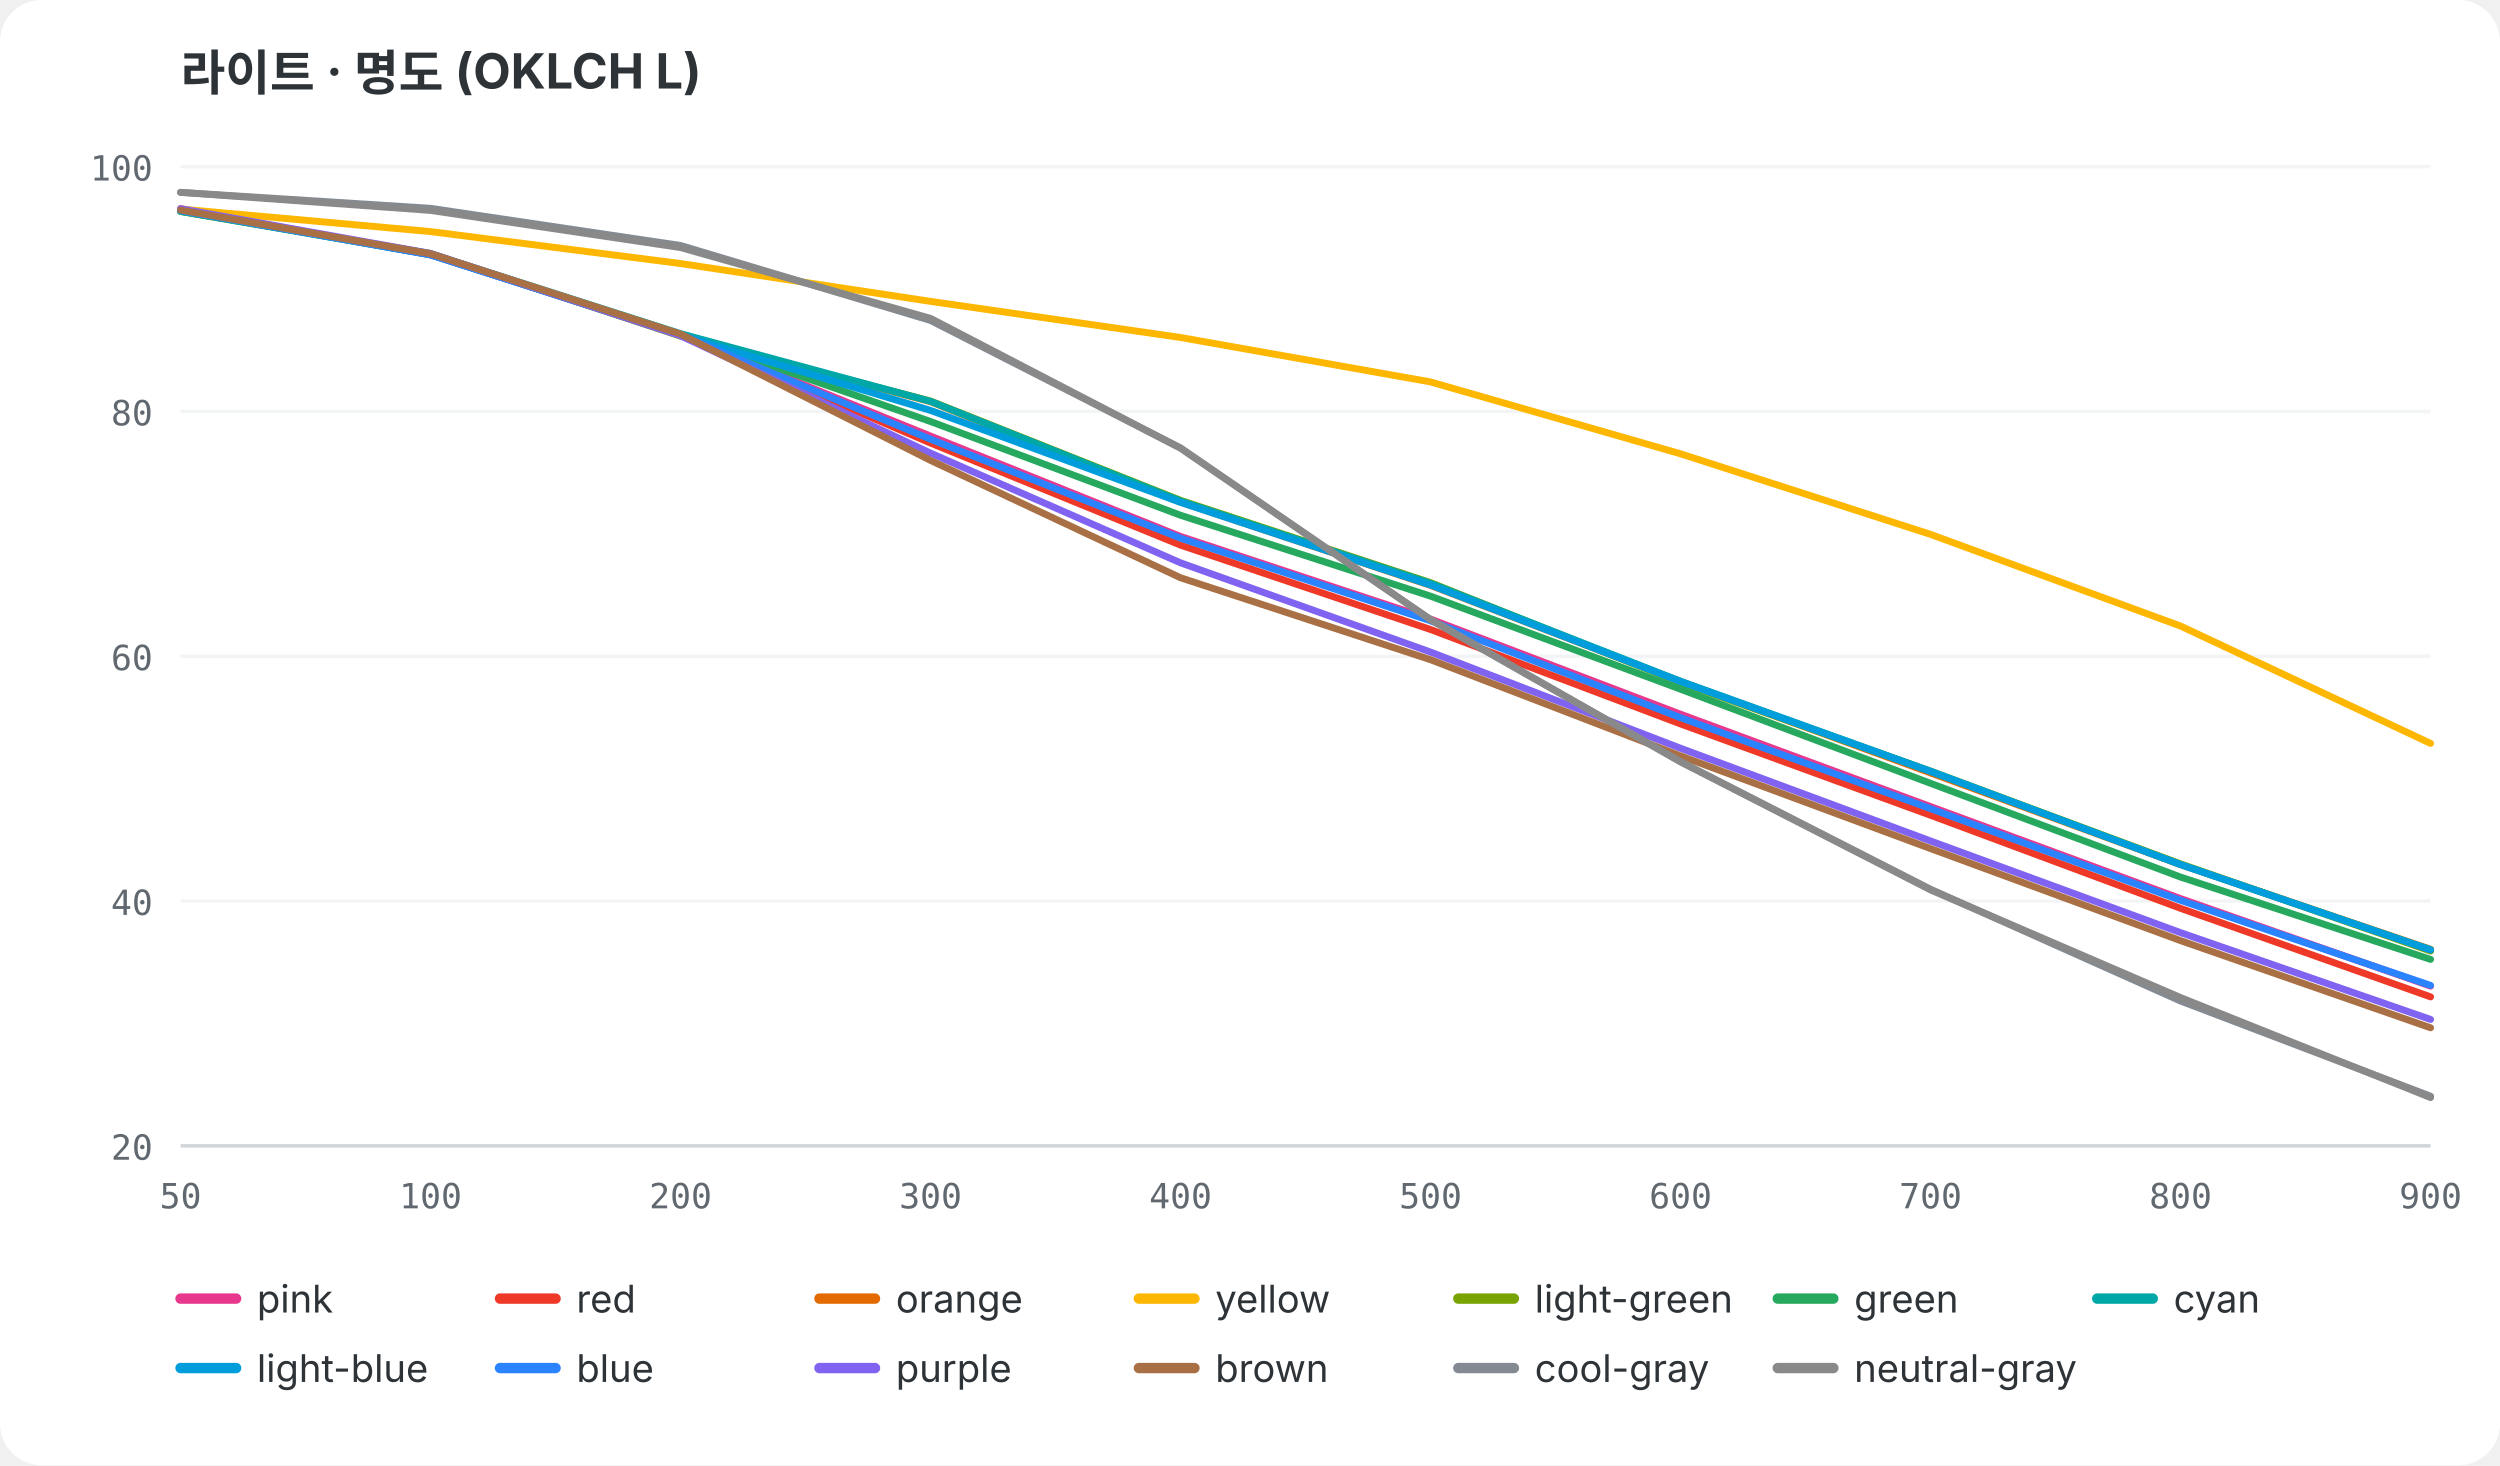
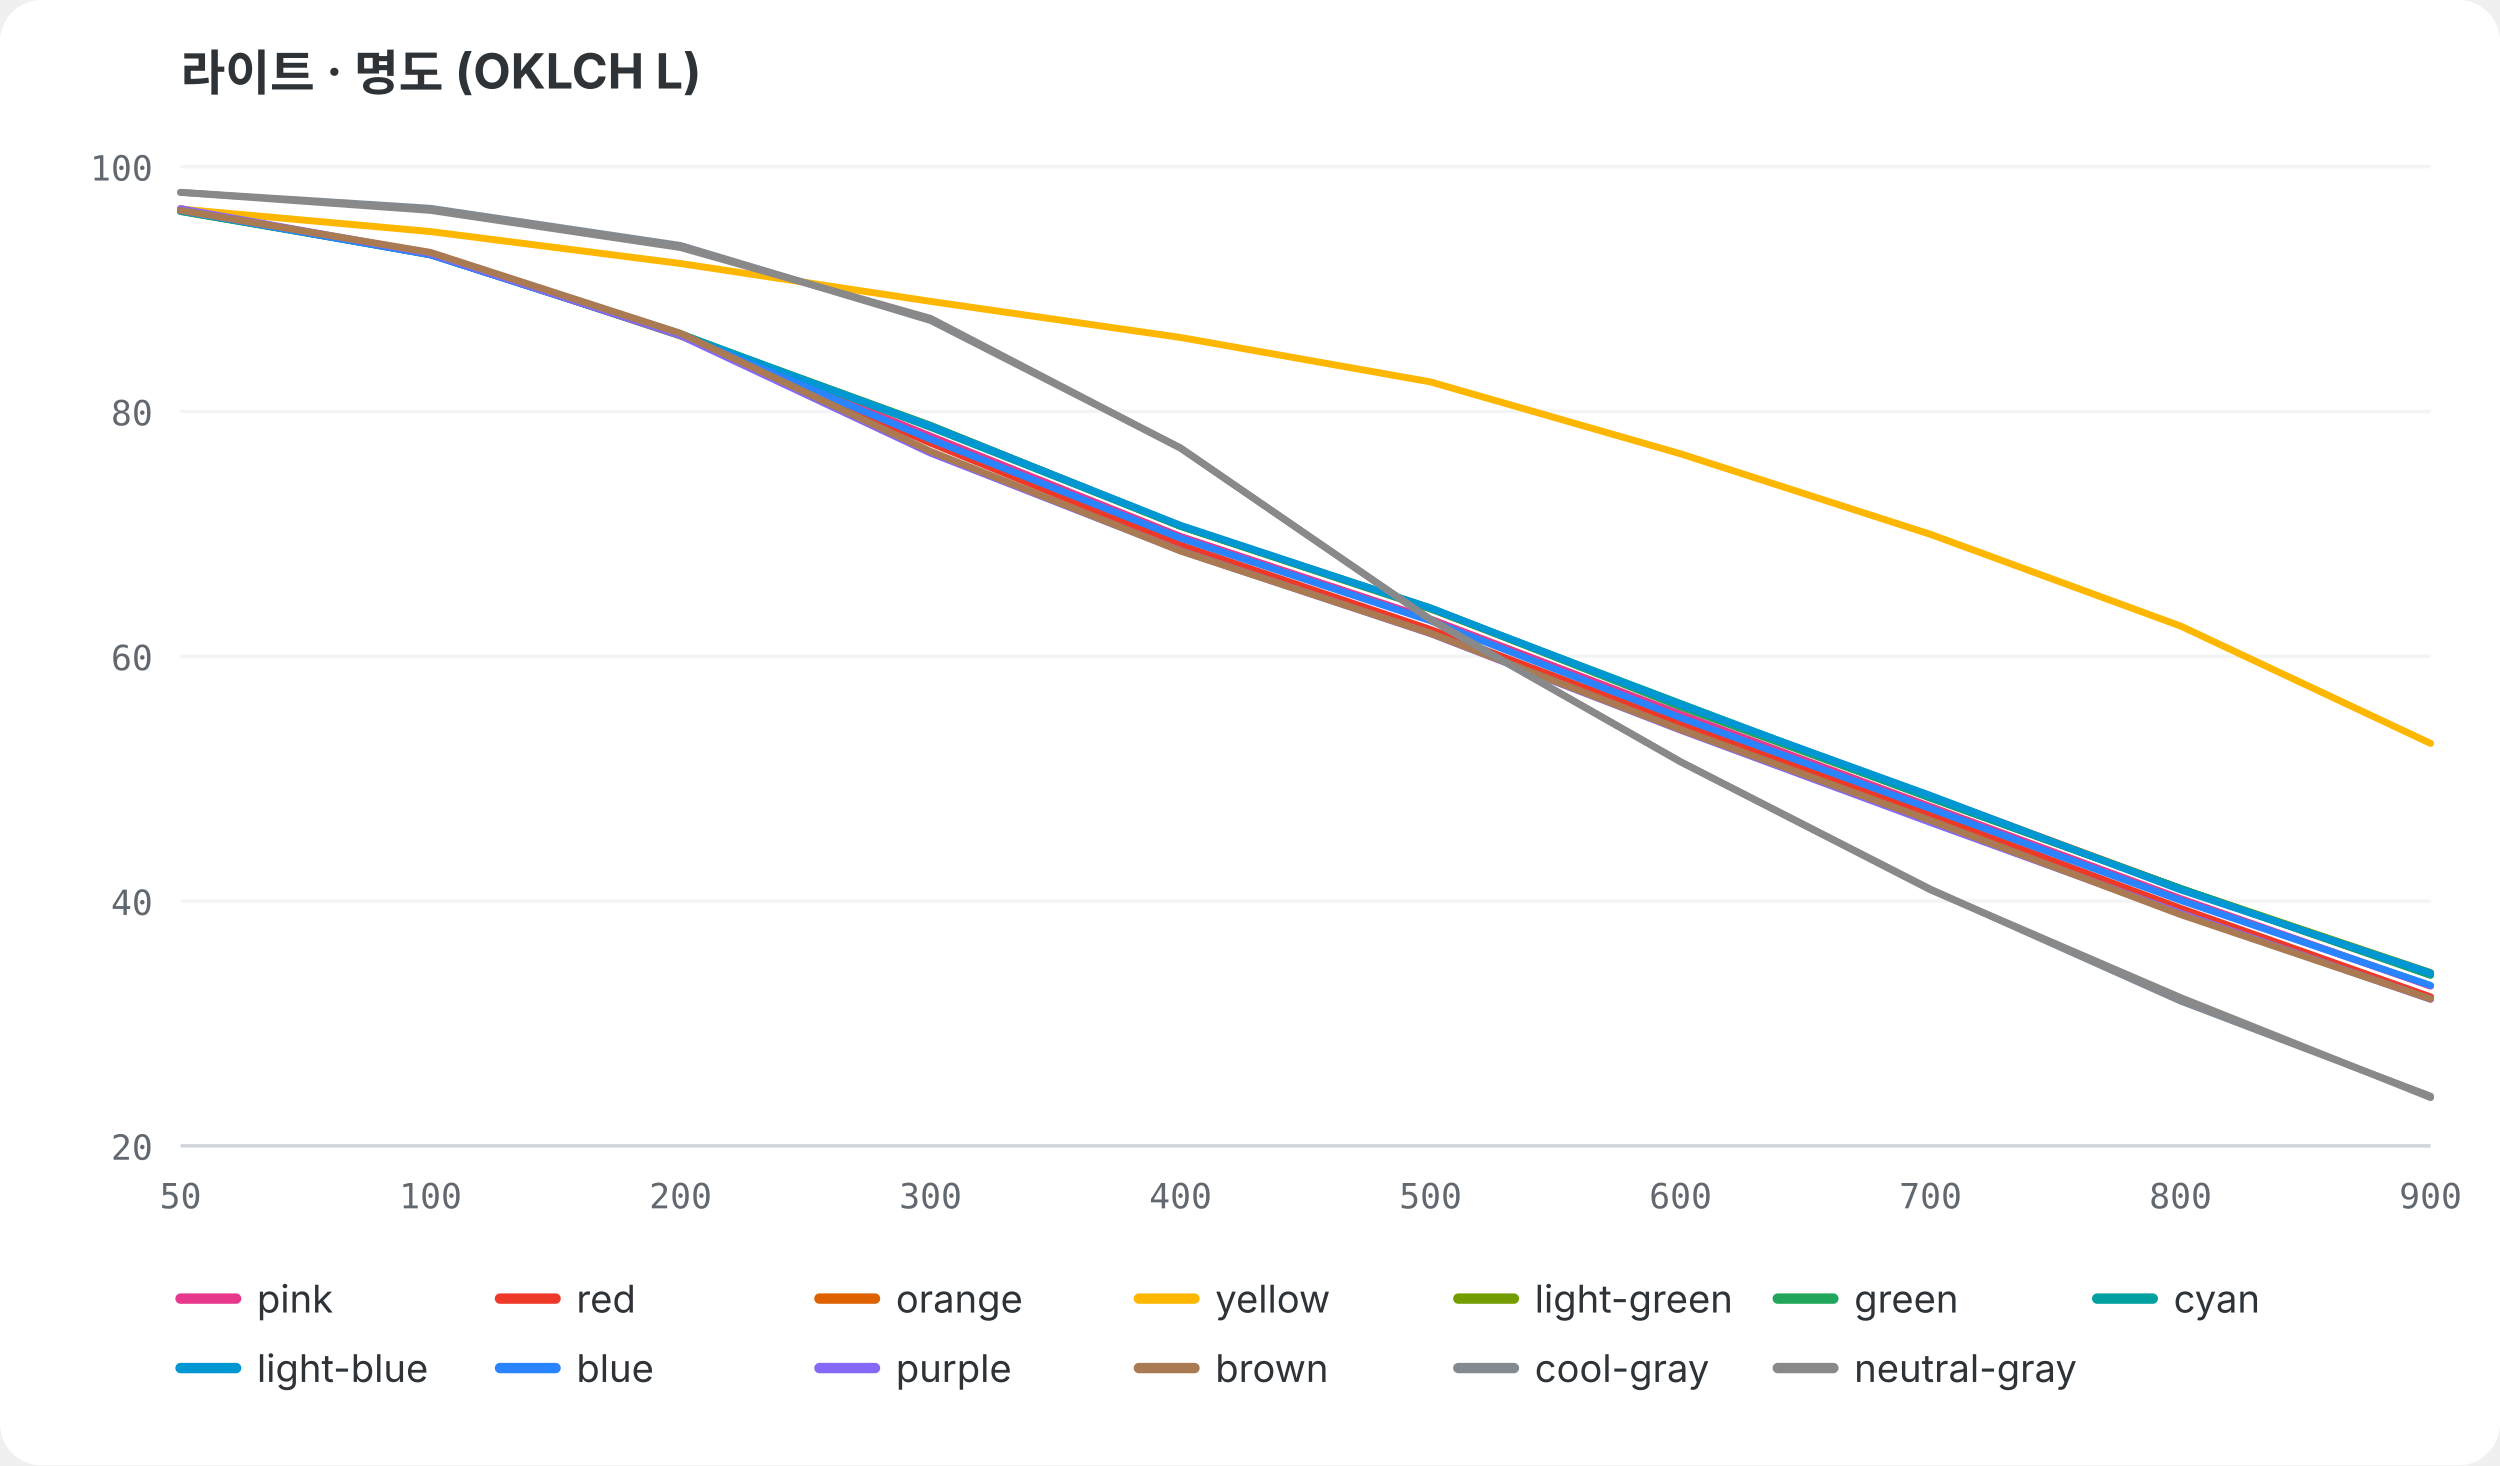
<svg xmlns="http://www.w3.org/2000/svg" width="720" height="422" viewBox="0 0 720 422">
  <rect width="720" height="422" rx="12" fill="#ffffff" />
  <text x="52" y="26" font-family="ui-sans-serif, system-ui, -apple-system, 'Apple SD Gothic Neo', sans-serif" font-size="14" font-weight="700" fill="#2e3338">라이트 · 명도 (OKLCH L)</text>
  <line x1="52" x2="700" y1="330" y2="330" stroke="#f2f4f5" stroke-width="1" />
  <text x="44" y="334" text-anchor="end" font-family="ui-monospace, SFMono-Regular, Menlo, monospace" font-size="10" fill="#61686f">20</text>
  <line x1="52" x2="700" y1="259.5" y2="259.5" stroke="#f2f4f5" stroke-width="1" />
  <text x="44" y="263.5" text-anchor="end" font-family="ui-monospace, SFMono-Regular, Menlo, monospace" font-size="10" fill="#61686f">40</text>
  <line x1="52" x2="700" y1="189" y2="189" stroke="#f2f4f5" stroke-width="1" />
  <text x="44" y="193" text-anchor="end" font-family="ui-monospace, SFMono-Regular, Menlo, monospace" font-size="10" fill="#61686f">60</text>
  <line x1="52" x2="700" y1="118.5" y2="118.5" stroke="#f2f4f5" stroke-width="1" />
  <text x="44" y="122.5" text-anchor="end" font-family="ui-monospace, SFMono-Regular, Menlo, monospace" font-size="10" fill="#61686f">80</text>
  <line x1="52" x2="700" y1="48" y2="48" stroke="#f2f4f5" stroke-width="1" />
  <text x="44" y="52" text-anchor="end" font-family="ui-monospace, SFMono-Regular, Menlo, monospace" font-size="10" fill="#61686f">100</text>
  <line x1="52" x2="700" y1="330" y2="330" stroke="#d2d6db" stroke-width="1" />
  <text x="52" y="348" text-anchor="middle" font-family="ui-monospace, SFMono-Regular, Menlo, monospace" font-size="10" fill="#61686f">50</text>
  <text x="124" y="348" text-anchor="middle" font-family="ui-monospace, SFMono-Regular, Menlo, monospace" font-size="10" fill="#61686f">100</text>
  <text x="196" y="348" text-anchor="middle" font-family="ui-monospace, SFMono-Regular, Menlo, monospace" font-size="10" fill="#61686f">200</text>
  <text x="268" y="348" text-anchor="middle" font-family="ui-monospace, SFMono-Regular, Menlo, monospace" font-size="10" fill="#61686f">300</text>
  <text x="340" y="348" text-anchor="middle" font-family="ui-monospace, SFMono-Regular, Menlo, monospace" font-size="10" fill="#61686f">400</text>
  <text x="412" y="348" text-anchor="middle" font-family="ui-monospace, SFMono-Regular, Menlo, monospace" font-size="10" fill="#61686f">500</text>
  <text x="484" y="348" text-anchor="middle" font-family="ui-monospace, SFMono-Regular, Menlo, monospace" font-size="10" fill="#61686f">600</text>
  <text x="556" y="348" text-anchor="middle" font-family="ui-monospace, SFMono-Regular, Menlo, monospace" font-size="10" fill="#61686f">700</text>
  <text x="628" y="348" text-anchor="middle" font-family="ui-monospace, SFMono-Regular, Menlo, monospace" font-size="10" fill="#61686f">800</text>
  <text x="700" y="348" text-anchor="middle" font-family="ui-monospace, SFMono-Regular, Menlo, monospace" font-size="10" fill="#61686f">900</text>
  <polyline points="52.0,60.1 124.0,73.4 196.0,96.4 268.0,125.6 340.0,154.5 412.0,178.3 484.0,205.7 556.0,232.3 628.0,258.8 700.0,284.0" fill="none" stroke="#e7388d" stroke-width="2" stroke-linejoin="round" stroke-linecap="round" />
  <circle cx="52.0" cy="60.1" r="7" fill="transparent" />
  <circle cx="124.0" cy="73.4" r="7" fill="transparent" />
  <circle cx="196.0" cy="96.4" r="7" fill="transparent" />
  <circle cx="268.0" cy="125.6" r="7" fill="transparent" />
  <circle cx="340.0" cy="154.5" r="7" fill="transparent" />
  <circle cx="412.0" cy="178.3" r="7" fill="transparent" />
  <circle cx="484.0" cy="205.7" r="7" fill="transparent" />
  <circle cx="556.0" cy="232.3" r="7" fill="transparent" />
  <circle cx="628.0" cy="258.8" r="7" fill="transparent" />
  <circle cx="700.0" cy="284.0" r="7" fill="transparent" />
  <polyline points="52.0,60.7 124.0,73.2 196.0,96.6 268.0,127.6 340.0,157.0 412.0,181.3 484.0,208.5 556.0,234.8 628.0,261.6 700.0,287.1" fill="none" stroke="#ee3828" stroke-width="2" stroke-linejoin="round" stroke-linecap="round" />
  <circle cx="52.0" cy="60.7" r="7" fill="transparent" />
  <circle cx="124.0" cy="73.2" r="7" fill="transparent" />
  <circle cx="196.0" cy="96.6" r="7" fill="transparent" />
  <circle cx="268.0" cy="127.6" r="7" fill="transparent" />
  <circle cx="340.0" cy="157.0" r="7" fill="transparent" />
  <circle cx="412.0" cy="181.3" r="7" fill="transparent" />
  <circle cx="484.0" cy="208.5" r="7" fill="transparent" />
  <circle cx="556.0" cy="234.8" r="7" fill="transparent" />
  <circle cx="628.0" cy="261.6" r="7" fill="transparent" />
  <circle cx="700.0" cy="287.1" r="7" fill="transparent" />
-   <polyline points="52.0,60.7 124.0,73.2 196.0,96.5 268.0,115.7 340.0,144.6 412.0,168.6 484.0,196.3 556.0,222.6 628.0,249.0 700.0,273.4" fill="none" stroke="#e26a00" stroke-width="2" stroke-linejoin="round" stroke-linecap="round" />
+   <polyline points="52.0,60.7 124.0,73.2 196.0,96.5 268.0,122.6 340.0,151.5 412.0,175.2 484.0,203.1 556.0,229.3 628.0,255.9 700.0,280.8" fill="none" stroke="#de6100" stroke-width="2" stroke-linejoin="round" stroke-linecap="round" />
  <circle cx="52.0" cy="60.7" r="7" fill="transparent" />
  <circle cx="124.0" cy="73.2" r="7" fill="transparent" />
  <circle cx="196.0" cy="96.5" r="7" fill="transparent" />
-   <circle cx="268.0" cy="115.7" r="7" fill="transparent" />
-   <circle cx="340.0" cy="144.6" r="7" fill="transparent" />
-   <circle cx="412.0" cy="168.6" r="7" fill="transparent" />
-   <circle cx="484.0" cy="196.3" r="7" fill="transparent" />
-   <circle cx="556.0" cy="222.6" r="7" fill="transparent" />
-   <circle cx="628.0" cy="249.0" r="7" fill="transparent" />
-   <circle cx="700.0" cy="273.4" r="7" fill="transparent" />
+   <circle cx="268.0" cy="122.6" r="7" fill="transparent" />
+   <circle cx="340.0" cy="151.5" r="7" fill="transparent" />
+   <circle cx="412.0" cy="175.2" r="7" fill="transparent" />
+   <circle cx="484.0" cy="203.1" r="7" fill="transparent" />
+   <circle cx="556.0" cy="229.3" r="7" fill="transparent" />
+   <circle cx="628.0" cy="255.9" r="7" fill="transparent" />
+   <circle cx="700.0" cy="280.8" r="7" fill="transparent" />
  <polyline points="52.0,60.2 124.0,66.7 196.0,75.9 268.0,86.8 340.0,97.2 412.0,110.0 484.0,130.7 556.0,153.9 628.0,180.3 700.0,214.1" fill="none" stroke="#feb700" stroke-width="2" stroke-linejoin="round" stroke-linecap="round" />
  <circle cx="52.0" cy="60.2" r="7" fill="transparent" />
  <circle cx="124.0" cy="66.7" r="7" fill="transparent" />
  <circle cx="196.0" cy="75.9" r="7" fill="transparent" />
  <circle cx="268.0" cy="86.8" r="7" fill="transparent" />
  <circle cx="340.0" cy="97.2" r="7" fill="transparent" />
  <circle cx="412.0" cy="110.0" r="7" fill="transparent" />
  <circle cx="484.0" cy="130.7" r="7" fill="transparent" />
  <circle cx="556.0" cy="153.9" r="7" fill="transparent" />
  <circle cx="628.0" cy="180.3" r="7" fill="transparent" />
  <circle cx="700.0" cy="214.1" r="7" fill="transparent" />
-   <polyline points="52.0,60.9 124.0,73.0 196.0,96.8 268.0,115.5 340.0,144.1 412.0,167.8 484.0,196.6 556.0,222.1 628.0,248.8 700.0,273.9" fill="none" stroke="#79a300" stroke-width="2" stroke-linejoin="round" stroke-linecap="round" />
+   <polyline points="52.0,60.9 124.0,73.0 196.0,96.8 268.0,122.8 340.0,151.6 412.0,175.4 484.0,203.0 556.0,229.9 628.0,255.9 700.0,280.1" fill="none" stroke="#739c00" stroke-width="2" stroke-linejoin="round" stroke-linecap="round" />
  <circle cx="52.0" cy="60.9" r="7" fill="transparent" />
  <circle cx="124.0" cy="73.0" r="7" fill="transparent" />
  <circle cx="196.0" cy="96.8" r="7" fill="transparent" />
-   <circle cx="268.0" cy="115.5" r="7" fill="transparent" />
-   <circle cx="340.0" cy="144.1" r="7" fill="transparent" />
-   <circle cx="412.0" cy="167.8" r="7" fill="transparent" />
-   <circle cx="484.0" cy="196.6" r="7" fill="transparent" />
-   <circle cx="556.0" cy="222.1" r="7" fill="transparent" />
-   <circle cx="628.0" cy="248.8" r="7" fill="transparent" />
-   <circle cx="700.0" cy="273.9" r="7" fill="transparent" />
-   <polyline points="52.0,60.9 124.0,73.3 196.0,96.3 268.0,121.4 340.0,148.4 412.0,171.7 484.0,198.5 556.0,225.6 628.0,252.6 700.0,276.3" fill="none" stroke="#26a95e" stroke-width="2" stroke-linejoin="round" stroke-linecap="round" />
+   <circle cx="268.0" cy="122.8" r="7" fill="transparent" />
+   <circle cx="340.0" cy="151.6" r="7" fill="transparent" />
+   <circle cx="412.0" cy="175.4" r="7" fill="transparent" />
+   <circle cx="484.0" cy="203.0" r="7" fill="transparent" />
+   <circle cx="556.0" cy="229.9" r="7" fill="transparent" />
+   <circle cx="628.0" cy="255.9" r="7" fill="transparent" />
+   <circle cx="700.0" cy="280.1" r="7" fill="transparent" />
+   <polyline points="52.0,60.9 124.0,73.3 196.0,96.3 268.0,122.5 340.0,151.6 412.0,175.1 484.0,203.6 556.0,229.8 628.0,255.9 700.0,280.9" fill="none" stroke="#21a65b" stroke-width="2" stroke-linejoin="round" stroke-linecap="round" />
  <circle cx="52.0" cy="60.9" r="7" fill="transparent" />
  <circle cx="124.0" cy="73.3" r="7" fill="transparent" />
  <circle cx="196.0" cy="96.3" r="7" fill="transparent" />
-   <circle cx="268.0" cy="121.4" r="7" fill="transparent" />
-   <circle cx="340.0" cy="148.4" r="7" fill="transparent" />
-   <circle cx="412.0" cy="171.7" r="7" fill="transparent" />
-   <circle cx="484.0" cy="198.5" r="7" fill="transparent" />
-   <circle cx="556.0" cy="225.6" r="7" fill="transparent" />
-   <circle cx="628.0" cy="252.6" r="7" fill="transparent" />
-   <circle cx="700.0" cy="276.3" r="7" fill="transparent" />
-   <polyline points="52.0,60.8 124.0,73.1 196.0,96.1 268.0,115.6 340.0,144.3 412.0,168.0 484.0,196.2 556.0,222.1 628.0,249.0 700.0,273.5" fill="none" stroke="#00a7a7" stroke-width="2" stroke-linejoin="round" stroke-linecap="round" />
+   <circle cx="268.0" cy="122.5" r="7" fill="transparent" />
+   <circle cx="340.0" cy="151.6" r="7" fill="transparent" />
+   <circle cx="412.0" cy="175.1" r="7" fill="transparent" />
+   <circle cx="484.0" cy="203.6" r="7" fill="transparent" />
+   <circle cx="556.0" cy="229.8" r="7" fill="transparent" />
+   <circle cx="628.0" cy="255.9" r="7" fill="transparent" />
+   <circle cx="700.0" cy="280.9" r="7" fill="transparent" />
+   <polyline points="52.0,60.8 124.0,73.1 196.0,96.1 268.0,123.1 340.0,151.5 412.0,175.3 484.0,202.6 556.0,229.8 628.0,255.9 700.0,280.7" fill="none" stroke="#00a0a0" stroke-width="2" stroke-linejoin="round" stroke-linecap="round" />
  <circle cx="52.0" cy="60.8" r="7" fill="transparent" />
  <circle cx="124.0" cy="73.1" r="7" fill="transparent" />
  <circle cx="196.0" cy="96.1" r="7" fill="transparent" />
-   <circle cx="268.0" cy="115.6" r="7" fill="transparent" />
-   <circle cx="340.0" cy="144.3" r="7" fill="transparent" />
-   <circle cx="412.0" cy="168.0" r="7" fill="transparent" />
-   <circle cx="484.0" cy="196.2" r="7" fill="transparent" />
-   <circle cx="556.0" cy="222.1" r="7" fill="transparent" />
-   <circle cx="628.0" cy="249.0" r="7" fill="transparent" />
-   <circle cx="700.0" cy="273.5" r="7" fill="transparent" />
-   <polyline points="52.0,60.7 124.0,73.4 196.0,96.5 268.0,118.2 340.0,144.7 412.0,168.5 484.0,196.3 556.0,222.2 628.0,249.0 700.0,273.6" fill="none" stroke="#009ddc" stroke-width="2" stroke-linejoin="round" stroke-linecap="round" />
+   <circle cx="268.0" cy="123.1" r="7" fill="transparent" />
+   <circle cx="340.0" cy="151.5" r="7" fill="transparent" />
+   <circle cx="412.0" cy="175.3" r="7" fill="transparent" />
+   <circle cx="484.0" cy="202.6" r="7" fill="transparent" />
+   <circle cx="556.0" cy="229.8" r="7" fill="transparent" />
+   <circle cx="628.0" cy="255.9" r="7" fill="transparent" />
+   <circle cx="700.0" cy="280.7" r="7" fill="transparent" />
+   <polyline points="52.0,60.7 124.0,73.4 196.0,96.5 268.0,122.7 340.0,151.3 412.0,175.1 484.0,203.0 556.0,229.1 628.0,256.3 700.0,280.2" fill="none" stroke="#0097d3" stroke-width="2" stroke-linejoin="round" stroke-linecap="round" />
  <circle cx="52.0" cy="60.7" r="7" fill="transparent" />
  <circle cx="124.0" cy="73.4" r="7" fill="transparent" />
  <circle cx="196.0" cy="96.5" r="7" fill="transparent" />
-   <circle cx="268.0" cy="118.2" r="7" fill="transparent" />
-   <circle cx="340.0" cy="144.7" r="7" fill="transparent" />
-   <circle cx="412.0" cy="168.5" r="7" fill="transparent" />
-   <circle cx="484.0" cy="196.3" r="7" fill="transparent" />
-   <circle cx="556.0" cy="222.2" r="7" fill="transparent" />
-   <circle cx="628.0" cy="249.0" r="7" fill="transparent" />
-   <circle cx="700.0" cy="273.6" r="7" fill="transparent" />
+   <circle cx="268.0" cy="122.7" r="7" fill="transparent" />
+   <circle cx="340.0" cy="151.3" r="7" fill="transparent" />
+   <circle cx="412.0" cy="175.1" r="7" fill="transparent" />
+   <circle cx="484.0" cy="203.0" r="7" fill="transparent" />
+   <circle cx="556.0" cy="229.1" r="7" fill="transparent" />
+   <circle cx="628.0" cy="256.3" r="7" fill="transparent" />
+   <circle cx="700.0" cy="280.2" r="7" fill="transparent" />
  <polyline points="52.0,60.6 124.0,73.4 196.0,96.4 268.0,126.5 340.0,155.0 412.0,178.8 484.0,206.7 556.0,232.9 628.0,259.3 700.0,283.8" fill="none" stroke="#2b84ff" stroke-width="2" stroke-linejoin="round" stroke-linecap="round" />
  <circle cx="52.0" cy="60.6" r="7" fill="transparent" />
  <circle cx="124.0" cy="73.4" r="7" fill="transparent" />
  <circle cx="196.0" cy="96.4" r="7" fill="transparent" />
  <circle cx="268.0" cy="126.5" r="7" fill="transparent" />
  <circle cx="340.0" cy="155.0" r="7" fill="transparent" />
  <circle cx="412.0" cy="178.8" r="7" fill="transparent" />
  <circle cx="484.0" cy="206.7" r="7" fill="transparent" />
  <circle cx="556.0" cy="232.9" r="7" fill="transparent" />
  <circle cx="628.0" cy="259.3" r="7" fill="transparent" />
  <circle cx="700.0" cy="283.8" r="7" fill="transparent" />
-   <polyline points="52.0,60.1 124.0,73.0 196.0,96.7 268.0,130.5 340.0,162.1 412.0,187.8 484.0,215.5 556.0,242.2 628.0,268.6 700.0,293.6" fill="none" stroke="#8163f1" stroke-width="2" stroke-linejoin="round" stroke-linecap="round" />
+   <polyline points="52.0,60.1 124.0,73.0 196.0,96.7 268.0,130.5 340.0,158.6 412.0,182.5 484.0,210.3 556.0,236.9 628.0,263.0 700.0,287.8" fill="none" stroke="#8568f6" stroke-width="2" stroke-linejoin="round" stroke-linecap="round" />
  <circle cx="52.0" cy="60.1" r="7" fill="transparent" />
  <circle cx="124.0" cy="73.0" r="7" fill="transparent" />
  <circle cx="196.0" cy="96.7" r="7" fill="transparent" />
  <circle cx="268.0" cy="130.5" r="7" fill="transparent" />
-   <circle cx="340.0" cy="162.1" r="7" fill="transparent" />
-   <circle cx="412.0" cy="187.8" r="7" fill="transparent" />
-   <circle cx="484.0" cy="215.5" r="7" fill="transparent" />
-   <circle cx="556.0" cy="242.2" r="7" fill="transparent" />
-   <circle cx="628.0" cy="268.6" r="7" fill="transparent" />
-   <circle cx="700.0" cy="293.6" r="7" fill="transparent" />
-   <polyline points="52.0,60.5 124.0,73.1 196.0,96.2 268.0,132.6 340.0,166.4 412.0,190.0 484.0,217.7 556.0,244.4 628.0,270.9 700.0,296.0" fill="none" stroke="#aa7045" stroke-width="2" stroke-linejoin="round" stroke-linecap="round" />
-   <circle cx="52.0" cy="60.5" r="7" fill="transparent" />
-   <circle cx="124.0" cy="73.1" r="7" fill="transparent" />
-   <circle cx="196.0" cy="96.2" r="7" fill="transparent" />
-   <circle cx="268.0" cy="132.6" r="7" fill="transparent" />
-   <circle cx="340.0" cy="166.4" r="7" fill="transparent" />
-   <circle cx="412.0" cy="190.0" r="7" fill="transparent" />
-   <circle cx="484.0" cy="217.7" r="7" fill="transparent" />
-   <circle cx="556.0" cy="244.4" r="7" fill="transparent" />
-   <circle cx="628.0" cy="270.9" r="7" fill="transparent" />
-   <circle cx="700.0" cy="296.0" r="7" fill="transparent" />
+   <circle cx="340.0" cy="158.6" r="7" fill="transparent" />
+   <circle cx="412.0" cy="182.5" r="7" fill="transparent" />
+   <circle cx="484.0" cy="210.3" r="7" fill="transparent" />
+   <circle cx="556.0" cy="236.9" r="7" fill="transparent" />
+   <circle cx="628.0" cy="263.0" r="7" fill="transparent" />
+   <circle cx="700.0" cy="287.8" r="7" fill="transparent" />
+   <polyline points="52.0,60.6 124.0,72.7 196.0,96.0 268.0,130.0 340.0,158.7 412.0,182.4 484.0,210.1 556.0,236.3 628.0,263.4 700.0,287.7" fill="none" stroke="#aa7a53" stroke-width="2" stroke-linejoin="round" stroke-linecap="round" />
+   <circle cx="52.0" cy="60.6" r="7" fill="transparent" />
+   <circle cx="124.0" cy="72.7" r="7" fill="transparent" />
+   <circle cx="196.0" cy="96.0" r="7" fill="transparent" />
+   <circle cx="268.0" cy="130.0" r="7" fill="transparent" />
+   <circle cx="340.0" cy="158.7" r="7" fill="transparent" />
+   <circle cx="412.0" cy="182.4" r="7" fill="transparent" />
+   <circle cx="484.0" cy="210.1" r="7" fill="transparent" />
+   <circle cx="556.0" cy="236.3" r="7" fill="transparent" />
+   <circle cx="628.0" cy="263.4" r="7" fill="transparent" />
+   <circle cx="700.0" cy="287.7" r="7" fill="transparent" />
  <polyline points="52.0,55.4 124.0,60.0 196.0,70.7 268.0,92.3 340.0,129.0 412.0,178.5 484.0,219.4 556.0,256.1 628.0,288.3 700.0,315.7" fill="none" stroke="#838a91" stroke-width="2" stroke-linejoin="round" stroke-linecap="round" />
  <circle cx="52.0" cy="55.4" r="7" fill="transparent" />
  <circle cx="124.0" cy="60.0" r="7" fill="transparent" />
  <circle cx="196.0" cy="70.7" r="7" fill="transparent" />
  <circle cx="268.0" cy="92.3" r="7" fill="transparent" />
  <circle cx="340.0" cy="129.0" r="7" fill="transparent" />
  <circle cx="412.0" cy="178.5" r="7" fill="transparent" />
  <circle cx="484.0" cy="219.4" r="7" fill="transparent" />
  <circle cx="556.0" cy="256.1" r="7" fill="transparent" />
  <circle cx="628.0" cy="288.3" r="7" fill="transparent" />
  <circle cx="700.0" cy="315.7" r="7" fill="transparent" />
  <polyline points="52.0,55.4 124.0,60.6 196.0,71.3 268.0,91.7 340.0,129.1 412.0,178.4 484.0,219.4 556.0,256.3 628.0,287.3 700.0,316.1" fill="none" stroke="#898989" stroke-width="2" stroke-linejoin="round" stroke-linecap="round" />
  <circle cx="52.0" cy="55.4" r="7" fill="transparent" />
  <circle cx="124.0" cy="60.6" r="7" fill="transparent" />
  <circle cx="196.0" cy="71.3" r="7" fill="transparent" />
  <circle cx="268.0" cy="91.7" r="7" fill="transparent" />
  <circle cx="340.0" cy="129.1" r="7" fill="transparent" />
  <circle cx="412.0" cy="178.4" r="7" fill="transparent" />
  <circle cx="484.0" cy="219.4" r="7" fill="transparent" />
  <circle cx="556.0" cy="256.3" r="7" fill="transparent" />
  <circle cx="628.0" cy="287.3" r="7" fill="transparent" />
  <circle cx="700.0" cy="316.1" r="7" fill="transparent" />
  <line x1="52" x2="68" y1="374" y2="374" stroke="#e7388d" stroke-width="3" stroke-linecap="round" />
  <text x="74" y="378" font-family="ui-sans-serif, system-ui, -apple-system, 'Apple SD Gothic Neo', sans-serif" font-size="11" fill="#2e3338">pink</text>
  <line x1="144" x2="160" y1="374" y2="374" stroke="#ee3828" stroke-width="3" stroke-linecap="round" />
  <text x="166" y="378" font-family="ui-sans-serif, system-ui, -apple-system, 'Apple SD Gothic Neo', sans-serif" font-size="11" fill="#2e3338">red</text>
-   <line x1="236" x2="252" y1="374" y2="374" stroke="#e26a00" stroke-width="3" stroke-linecap="round" />
+   <line x1="236" x2="252" y1="374" y2="374" stroke="#de6100" stroke-width="3" stroke-linecap="round" />
  <text x="258" y="378" font-family="ui-sans-serif, system-ui, -apple-system, 'Apple SD Gothic Neo', sans-serif" font-size="11" fill="#2e3338">orange</text>
  <line x1="328" x2="344" y1="374" y2="374" stroke="#feb700" stroke-width="3" stroke-linecap="round" />
  <text x="350" y="378" font-family="ui-sans-serif, system-ui, -apple-system, 'Apple SD Gothic Neo', sans-serif" font-size="11" fill="#2e3338">yellow</text>
-   <line x1="420" x2="436" y1="374" y2="374" stroke="#79a300" stroke-width="3" stroke-linecap="round" />
+   <line x1="420" x2="436" y1="374" y2="374" stroke="#739c00" stroke-width="3" stroke-linecap="round" />
  <text x="442" y="378" font-family="ui-sans-serif, system-ui, -apple-system, 'Apple SD Gothic Neo', sans-serif" font-size="11" fill="#2e3338">light-green</text>
-   <line x1="512" x2="528" y1="374" y2="374" stroke="#26a95e" stroke-width="3" stroke-linecap="round" />
+   <line x1="512" x2="528" y1="374" y2="374" stroke="#21a65b" stroke-width="3" stroke-linecap="round" />
  <text x="534" y="378" font-family="ui-sans-serif, system-ui, -apple-system, 'Apple SD Gothic Neo', sans-serif" font-size="11" fill="#2e3338">green</text>
-   <line x1="604" x2="620" y1="374" y2="374" stroke="#00a7a7" stroke-width="3" stroke-linecap="round" />
+   <line x1="604" x2="620" y1="374" y2="374" stroke="#00a0a0" stroke-width="3" stroke-linecap="round" />
  <text x="626" y="378" font-family="ui-sans-serif, system-ui, -apple-system, 'Apple SD Gothic Neo', sans-serif" font-size="11" fill="#2e3338">cyan</text>
-   <line x1="52" x2="68" y1="394" y2="394" stroke="#009ddc" stroke-width="3" stroke-linecap="round" />
+   <line x1="52" x2="68" y1="394" y2="394" stroke="#0097d3" stroke-width="3" stroke-linecap="round" />
  <text x="74" y="398" font-family="ui-sans-serif, system-ui, -apple-system, 'Apple SD Gothic Neo', sans-serif" font-size="11" fill="#2e3338">light-blue</text>
  <line x1="144" x2="160" y1="394" y2="394" stroke="#2b84ff" stroke-width="3" stroke-linecap="round" />
  <text x="166" y="398" font-family="ui-sans-serif, system-ui, -apple-system, 'Apple SD Gothic Neo', sans-serif" font-size="11" fill="#2e3338">blue</text>
-   <line x1="236" x2="252" y1="394" y2="394" stroke="#8163f1" stroke-width="3" stroke-linecap="round" />
+   <line x1="236" x2="252" y1="394" y2="394" stroke="#8568f6" stroke-width="3" stroke-linecap="round" />
  <text x="258" y="398" font-family="ui-sans-serif, system-ui, -apple-system, 'Apple SD Gothic Neo', sans-serif" font-size="11" fill="#2e3338">purple</text>
-   <line x1="328" x2="344" y1="394" y2="394" stroke="#aa7045" stroke-width="3" stroke-linecap="round" />
+   <line x1="328" x2="344" y1="394" y2="394" stroke="#aa7a53" stroke-width="3" stroke-linecap="round" />
  <text x="350" y="398" font-family="ui-sans-serif, system-ui, -apple-system, 'Apple SD Gothic Neo', sans-serif" font-size="11" fill="#2e3338">brown</text>
  <line x1="420" x2="436" y1="394" y2="394" stroke="#838a91" stroke-width="3" stroke-linecap="round" />
  <text x="442" y="398" font-family="ui-sans-serif, system-ui, -apple-system, 'Apple SD Gothic Neo', sans-serif" font-size="11" fill="#2e3338">cool-gray</text>
  <line x1="512" x2="528" y1="394" y2="394" stroke="#898989" stroke-width="3" stroke-linecap="round" />
  <text x="534" y="398" font-family="ui-sans-serif, system-ui, -apple-system, 'Apple SD Gothic Neo', sans-serif" font-size="11" fill="#2e3338">neutral-gray</text>
</svg>
